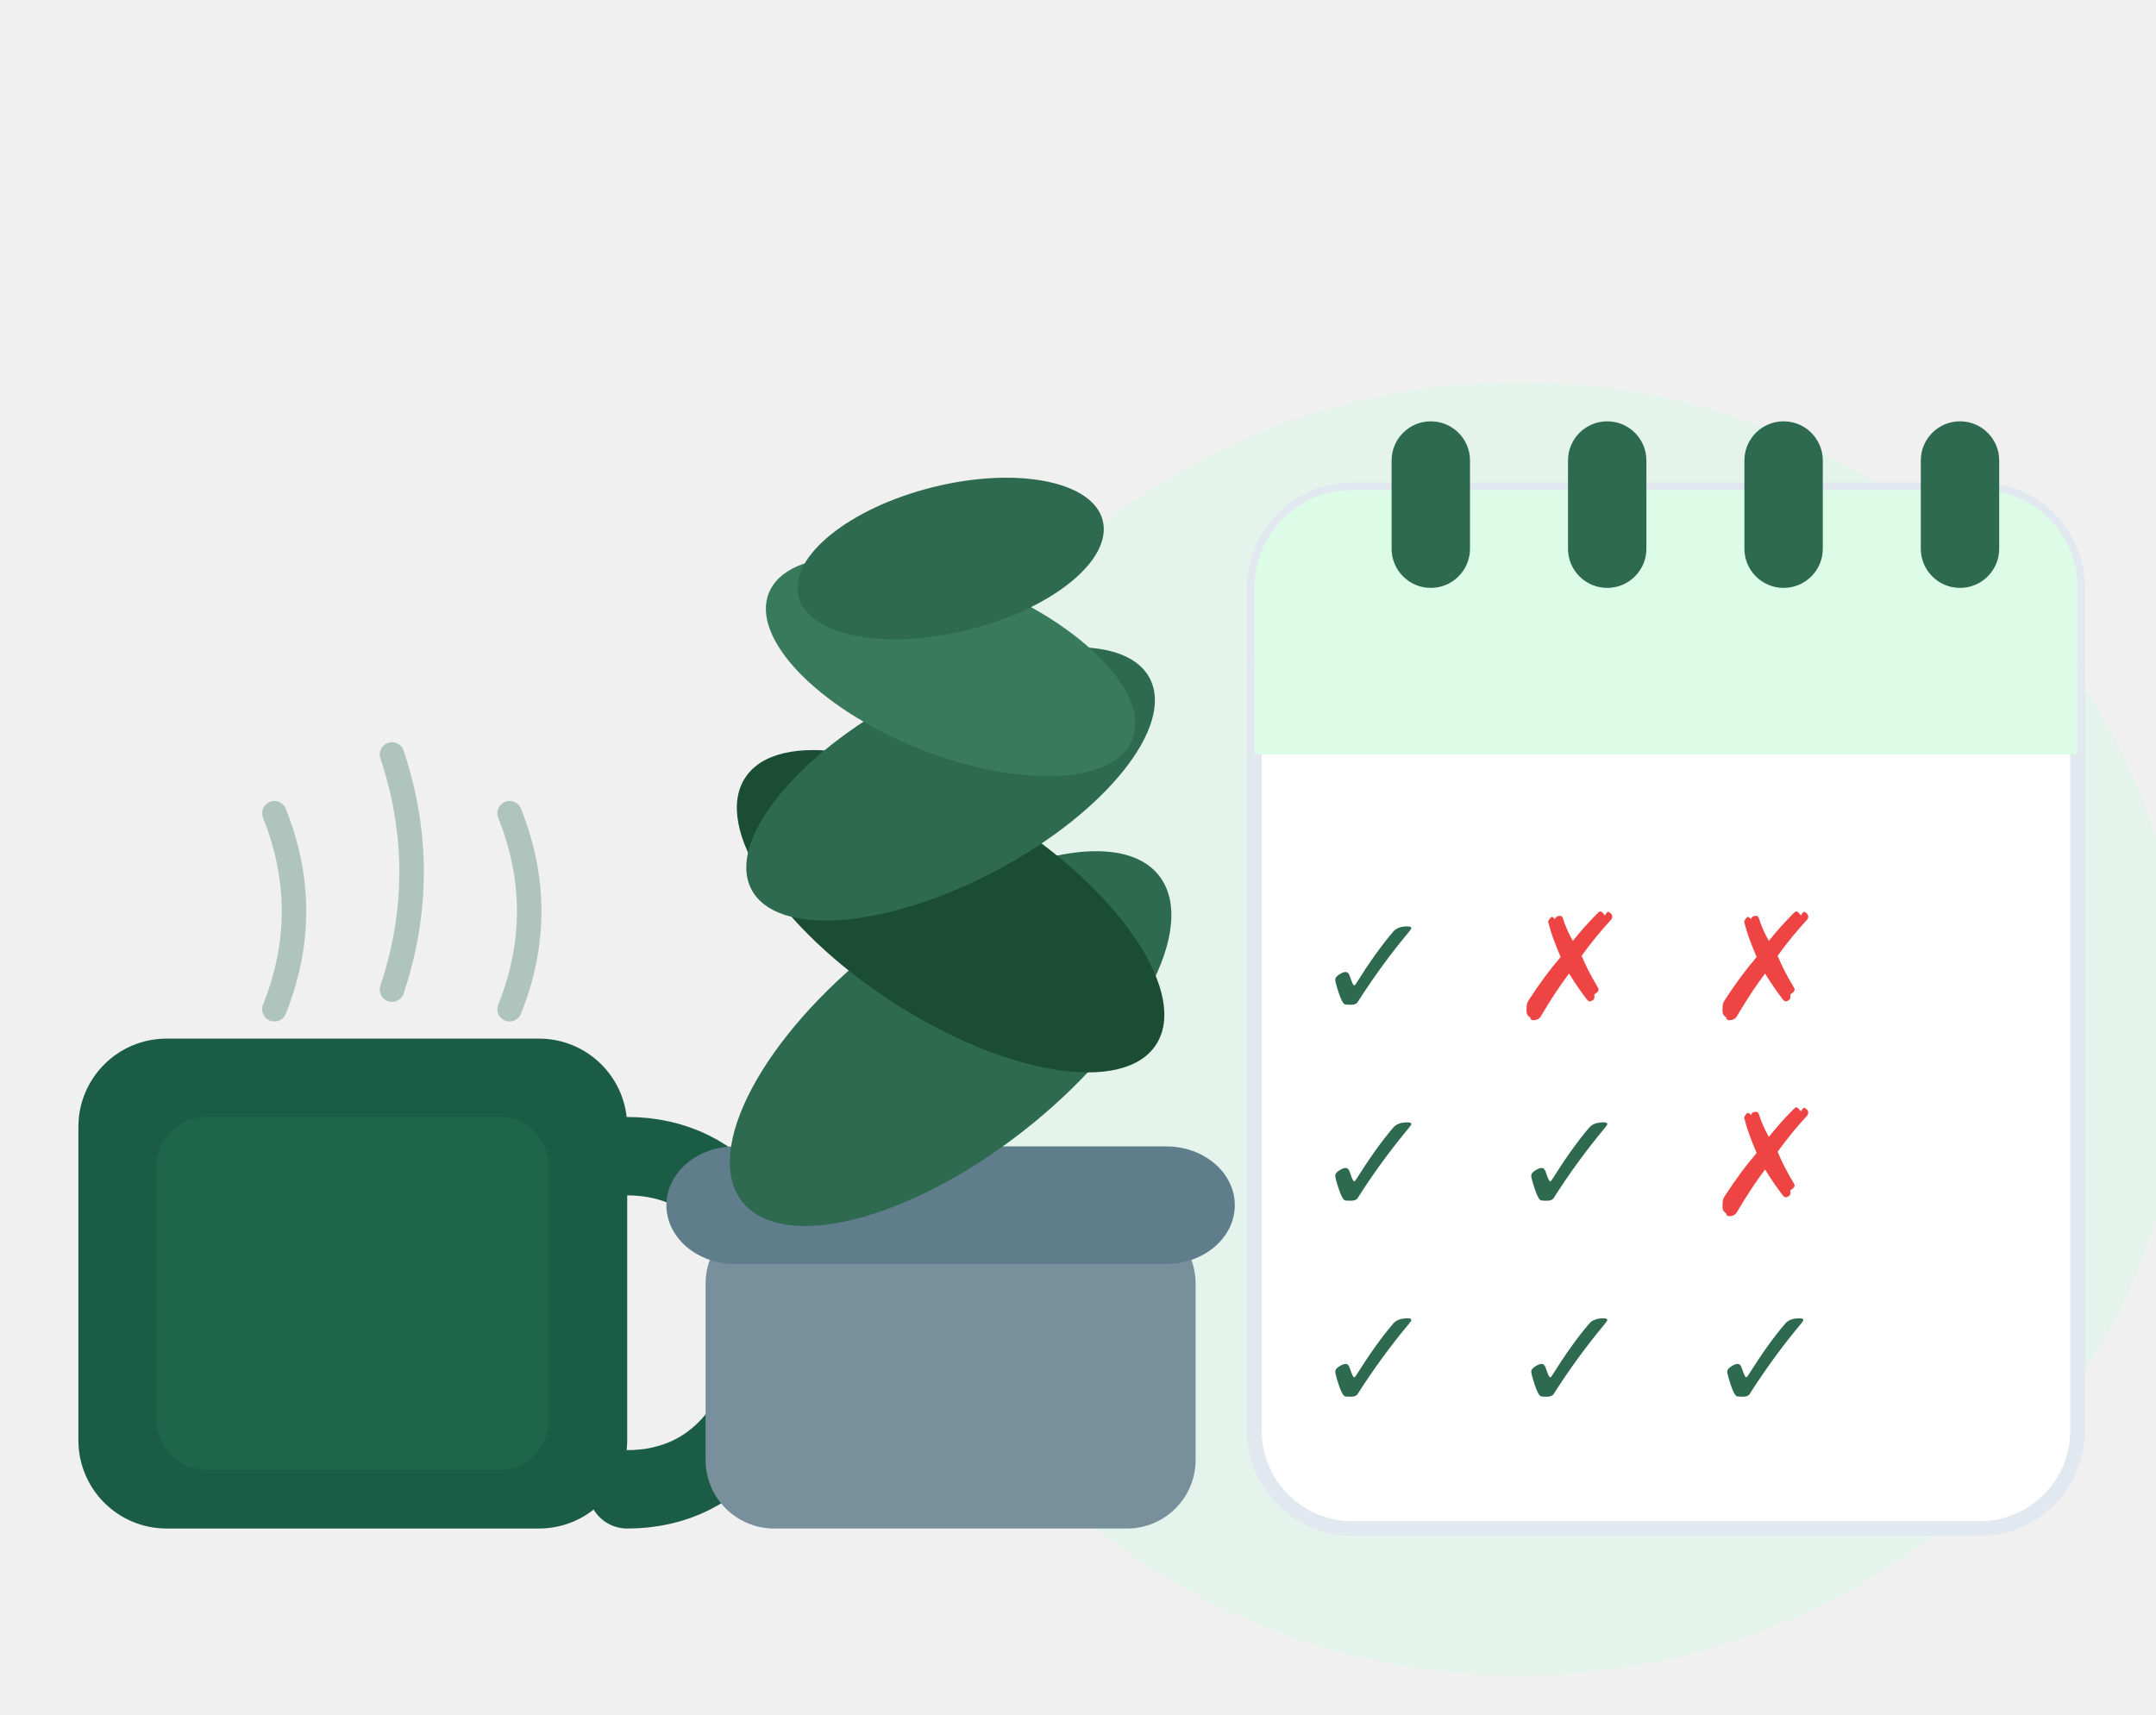
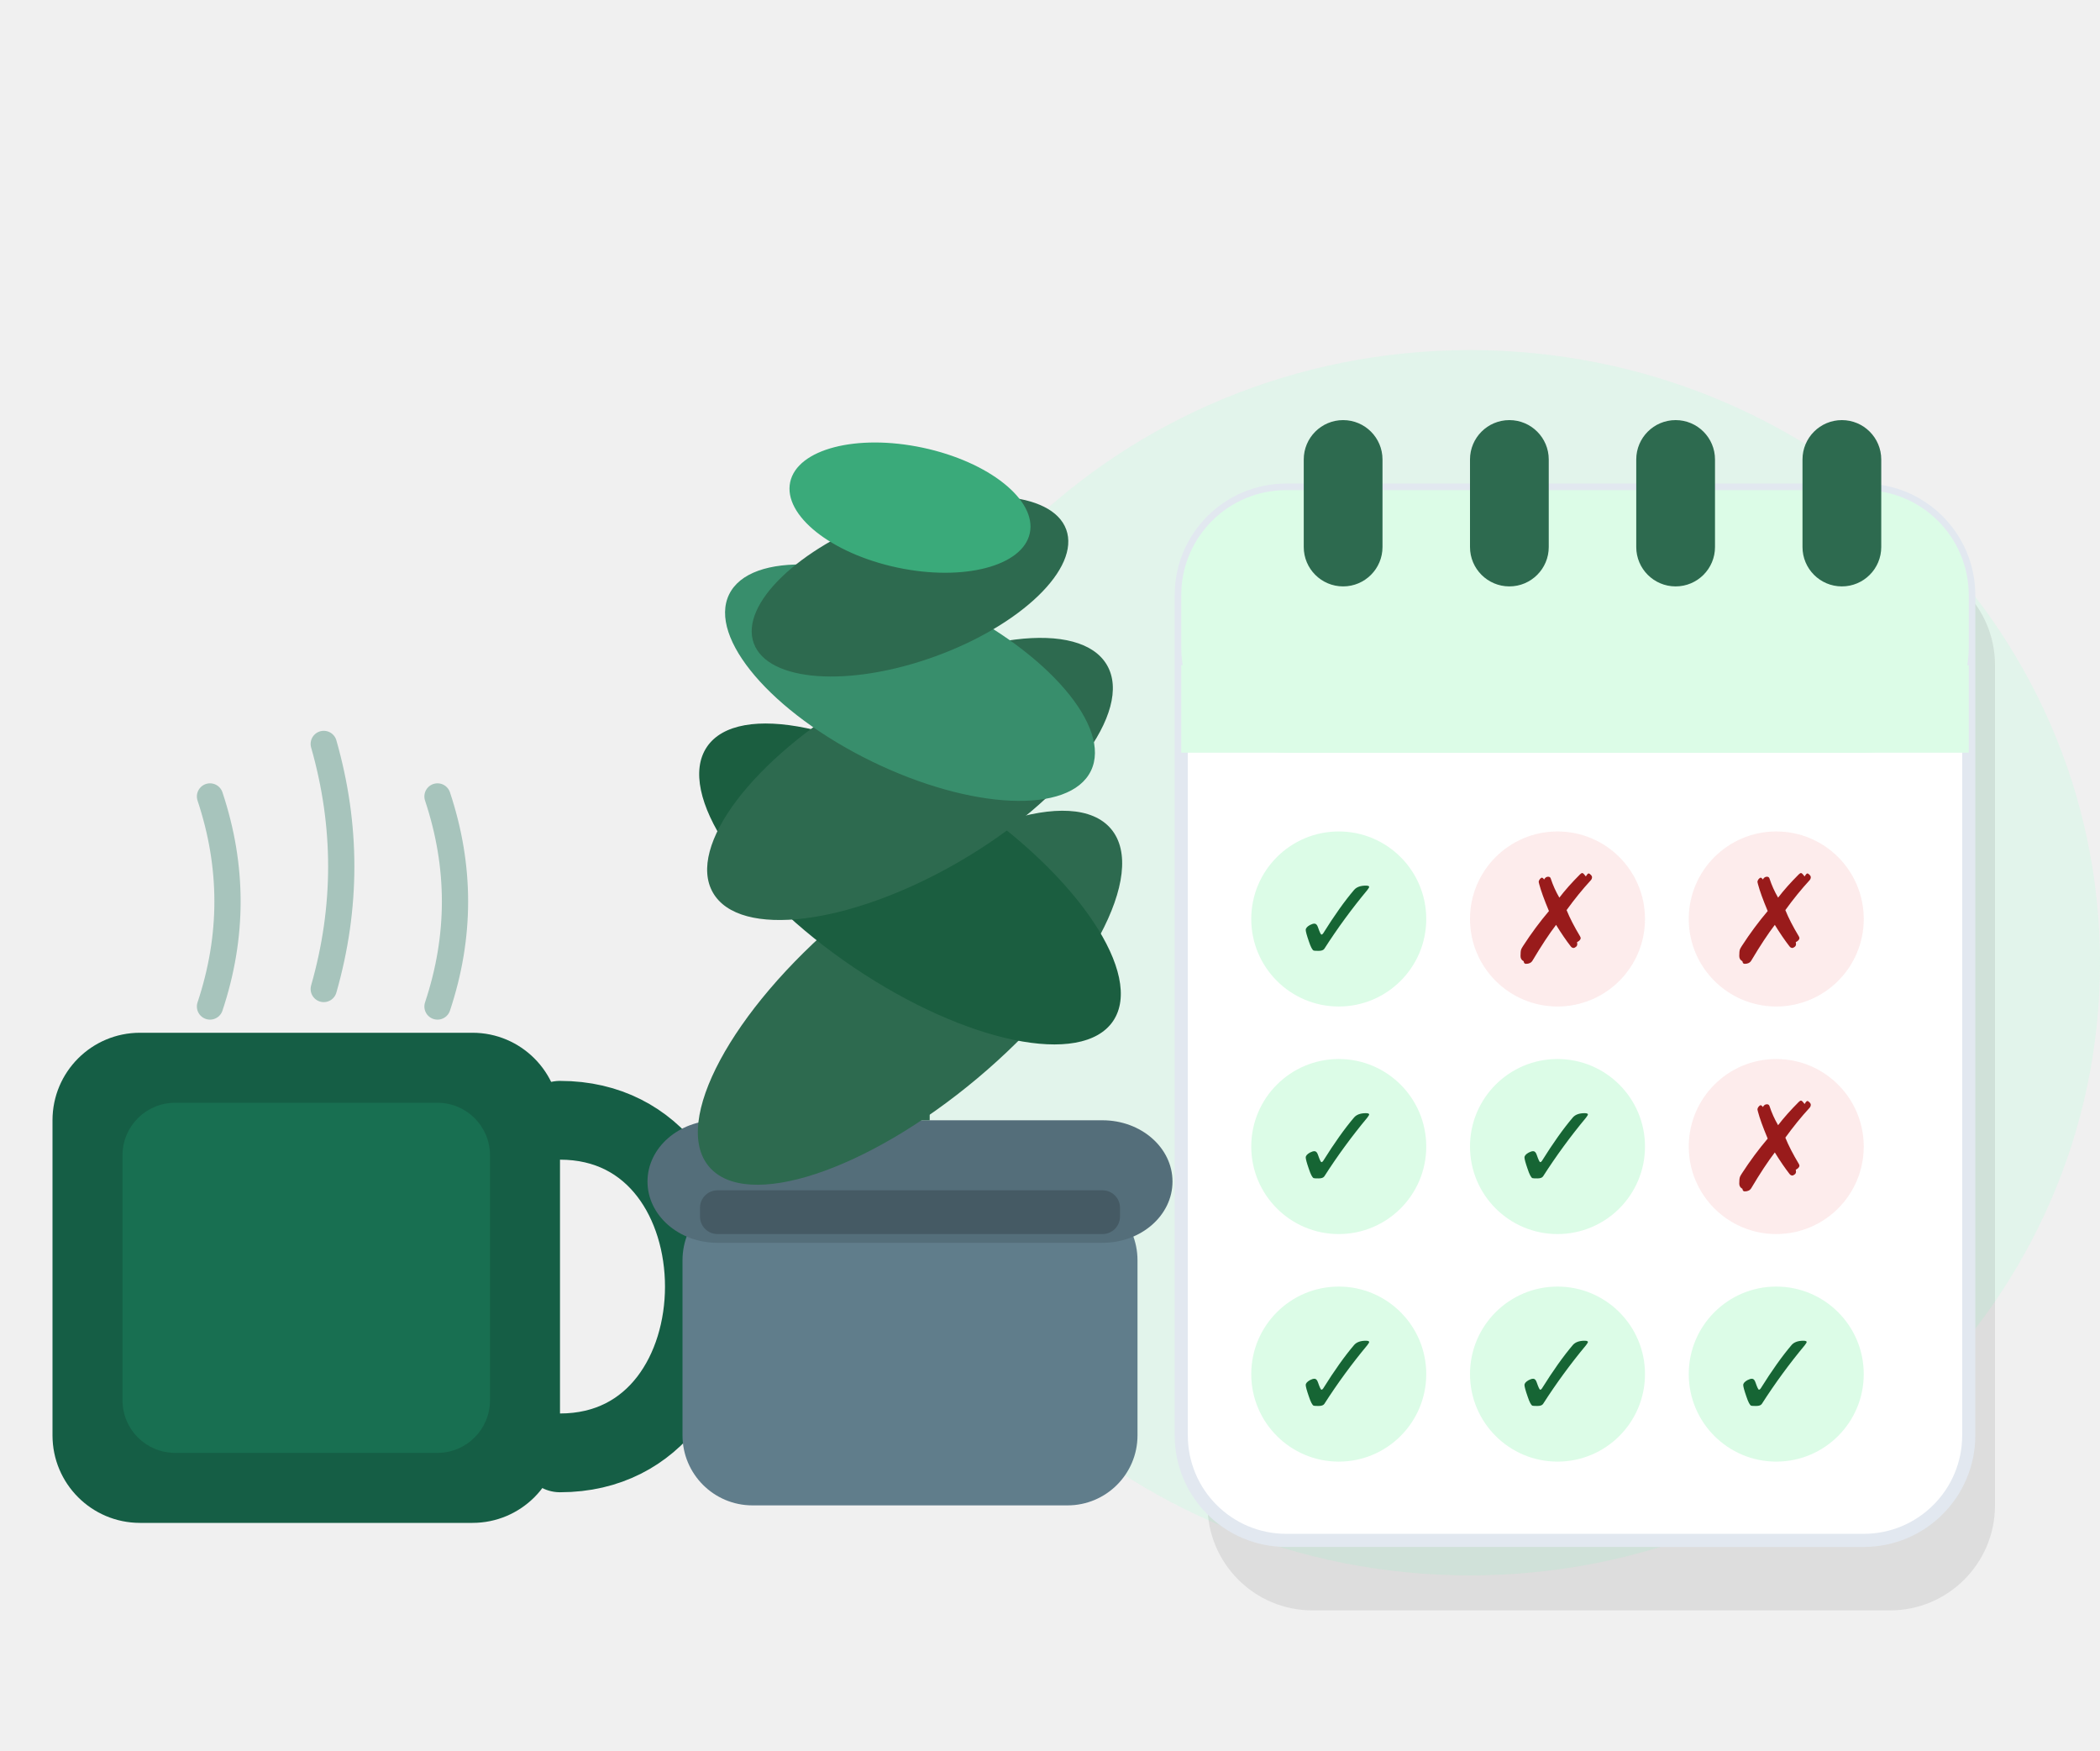
- <svg xmlns="http://www.w3.org/2000/svg" viewBox="0 0 220 175" width="220" height="175">
-   <ellipse cx="155" cy="105" rx="68" ry="66" fill="rgba(209,250,229,0.38)" />
-   <rect x="8" y="106" width="56" height="50" rx="9" fill="#1a5c45" />
-   <rect x="16" y="114" width="40" height="36" rx="5" fill="#226e52" opacity="0.55" />
-   <path d="M64 118 C84 118 84 152 64 152" stroke="#1a5c45" stroke-width="8" fill="none" stroke-linecap="round" />
-   <path d="M28 103 Q32 93 28 83" stroke="#b0c4be" stroke-width="2.5" fill="none" stroke-linecap="round" />
-   <path d="M40 101 Q44 89 40 77" stroke="#b0c4be" stroke-width="2.5" fill="none" stroke-linecap="round" />
-   <path d="M52 103 Q56 93 52 83" stroke="#b0c4be" stroke-width="2.5" fill="none" stroke-linecap="round" />
-   <rect x="72" y="124" width="50" height="32" rx="7" fill="#78909c" />
-   <rect x="68" y="117" width="58" height="12" rx="7" fill="#607d8b" />
-   <line x1="97" y1="117" x2="97" y2="55" stroke="#2d6a4f" stroke-width="4" />
-   <ellipse cx="97" cy="106" rx="27" ry="12" fill="#2d6a4f" transform="rotate(-38 97 106)" />
-   <ellipse cx="97" cy="93" rx="25" ry="11" fill="#1b4d34" transform="rotate(33 97 93)" />
-   <ellipse cx="97" cy="80" rx="23" ry="10" fill="#2d6a4f" transform="rotate(-28 97 80)" />
-   <ellipse cx="97" cy="68" rx="20" ry="9" fill="#3a7a5c" transform="rotate(22 97 68)" />
-   <ellipse cx="97" cy="57" rx="16" ry="7.5" fill="#2d6a4f" transform="rotate(-14 97 57)" />
-   <rect x="128" y="50" width="84" height="106" rx="10" fill="white" stroke="#e2e8f0" stroke-width="1.5" />
-   <rect x="128" y="50" width="84" height="27" rx="10" fill="#dcfce7" />
-   <rect x="128" y="68" width="84" height="9" rx="0" fill="#dcfce7" />
-   <rect x="142" y="43" width="8" height="17" rx="4" fill="#2d6a4f" />
-   <rect x="160" y="43" width="8" height="17" rx="4" fill="#2d6a4f" />
-   <rect x="178" y="43" width="8" height="17" rx="4" fill="#2d6a4f" />
-   <rect x="196" y="43" width="8" height="17" rx="4" fill="#2d6a4f" />
-   <text x="134" y="104" font-family="Arial,sans-serif" font-size="15" fill="#2d6a4f" font-weight="900">✓</text>
-   <text x="154" y="104" font-family="Arial,sans-serif" font-size="15" fill="#ef4444" font-weight="900">✗</text>
-   <text x="174" y="104" font-family="Arial,sans-serif" font-size="15" fill="#ef4444" font-weight="900">✗</text>
-   <text x="134" y="124" font-family="Arial,sans-serif" font-size="15" fill="#2d6a4f" font-weight="900">✓</text>
-   <text x="154" y="124" font-family="Arial,sans-serif" font-size="15" fill="#2d6a4f" font-weight="900">✓</text>
-   <text x="174" y="124" font-family="Arial,sans-serif" font-size="15" fill="#ef4444" font-weight="900">✗</text>
-   <text x="134" y="144" font-family="Arial,sans-serif" font-size="15" fill="#2d6a4f" font-weight="900">✓</text>
-   <text x="154" y="144" font-family="Arial,sans-serif" font-size="15" fill="#2d6a4f" font-weight="900">✓</text>
-   <text x="174" y="144" font-family="Arial,sans-serif" font-size="15" fill="#2d6a4f" font-weight="900">✓</text>
+ <svg xmlns="http://www.w3.org/2000/svg" viewBox="0 0 240 200" width="240" height="200">
+   <ellipse cx="168" cy="110" rx="72" ry="70" fill="rgba(209,250,229,0.45)" />
+   <rect x="6" y="118" width="58" height="56" rx="10" fill="#155e45" />
+   <rect x="14" y="126" width="42" height="40" rx="6" fill="#1a7a58" opacity="0.6" />
+   <path d="M64 128 C86 128 86 166 64 166" stroke="#155e45" stroke-width="9" fill="none" stroke-linecap="round" />
+   <path d="M24 115 Q28 103 24 91" stroke="#a7c4bc" stroke-width="3" fill="none" stroke-linecap="round" />
+   <path d="M37 113 Q41 99 37 85" stroke="#a7c4bc" stroke-width="3" fill="none" stroke-linecap="round" />
+   <path d="M50 115 Q54 103 50 91" stroke="#a7c4bc" stroke-width="3" fill="none" stroke-linecap="round" />
+   <rect x="78" y="136" width="52" height="36" rx="8" fill="#607d8b" />
+   <rect x="74" y="128" width="60" height="14" rx="8" fill="#546e7a" />
+   <rect x="80" y="136" width="48" height="5" rx="2" fill="#455a64" />
+   <line x1="104" y1="128" x2="104" y2="64" stroke="#2d6a4f" stroke-width="4.5" />
+   <ellipse cx="104" cy="114" rx="30" ry="12" fill="#2d6a4f" transform="rotate(-40 104 114)" />
+   <ellipse cx="104" cy="101" rx="28" ry="11.5" fill="#1b5e40" transform="rotate(34 104 101)" />
+   <ellipse cx="104" cy="89" rx="26" ry="11" fill="#2d6a4f" transform="rotate(-30 104 89)" />
+   <ellipse cx="104" cy="78" rx="23" ry="10" fill="#388e6c" transform="rotate(26 104 78)" />
+   <ellipse cx="104" cy="67" rx="19" ry="8.5" fill="#2d6a4f" transform="rotate(-20 104 67)" />
+   <ellipse cx="104" cy="58" rx="14" ry="7" fill="#3aaa7a" transform="rotate(12 104 58)" />
+   <rect x="135" y="60" width="90" height="120" rx="12" fill="rgba(0,0,0,0.08)" transform="translate(3,4)" />
+   <rect x="135" y="56" width="90" height="120" rx="12" fill="white" stroke="#e2e8f0" stroke-width="1.5" />
+   <rect x="135" y="56" width="90" height="30" rx="12" fill="#dcfce7" />
+   <rect x="135" y="76" width="90" height="10" rx="0" fill="#dcfce7" />
+   <rect x="149" y="48" width="9" height="19" rx="4.5" fill="#2d6a4f" />
+   <rect x="168" y="48" width="9" height="19" rx="4.5" fill="#2d6a4f" />
+   <rect x="187" y="48" width="9" height="19" rx="4.5" fill="#2d6a4f" />
+   <rect x="206" y="48" width="9" height="19" rx="4.5" fill="#2d6a4f" />
+   <circle cx="153" cy="105" r="10" fill="#dcfce7" />
+   <text x="153" y="110" text-anchor="middle" font-family="Arial,sans-serif" font-size="14" fill="#166534" font-weight="900">✓</text>
+   <circle cx="178" cy="105" r="10" fill="rgba(239,68,68,0.1)" />
+   <text x="178" y="110" text-anchor="middle" font-family="Arial,sans-serif" font-size="14" fill="#991b1b" font-weight="900">✗</text>
+   <circle cx="203" cy="105" r="10" fill="rgba(239,68,68,0.1)" />
+   <text x="203" y="110" text-anchor="middle" font-family="Arial,sans-serif" font-size="14" fill="#991b1b" font-weight="900">✗</text>
+   <circle cx="153" cy="131" r="10" fill="#dcfce7" />
+   <text x="153" y="136" text-anchor="middle" font-family="Arial,sans-serif" font-size="14" fill="#166534" font-weight="900">✓</text>
+   <circle cx="178" cy="131" r="10" fill="#dcfce7" />
+   <text x="178" y="136" text-anchor="middle" font-family="Arial,sans-serif" font-size="14" fill="#166534" font-weight="900">✓</text>
+   <circle cx="203" cy="131" r="10" fill="rgba(239,68,68,0.1)" />
+   <text x="203" y="136" text-anchor="middle" font-family="Arial,sans-serif" font-size="14" fill="#991b1b" font-weight="900">✗</text>
+   <circle cx="153" cy="157" r="10" fill="#dcfce7" />
+   <text x="153" y="162" text-anchor="middle" font-family="Arial,sans-serif" font-size="14" fill="#166534" font-weight="900">✓</text>
+   <circle cx="178" cy="157" r="10" fill="#dcfce7" />
+   <text x="178" y="162" text-anchor="middle" font-family="Arial,sans-serif" font-size="14" fill="#166534" font-weight="900">✓</text>
+   <circle cx="203" cy="157" r="10" fill="#dcfce7" />
+   <text x="203" y="162" text-anchor="middle" font-family="Arial,sans-serif" font-size="14" fill="#166534" font-weight="900">✓</text>
</svg>
